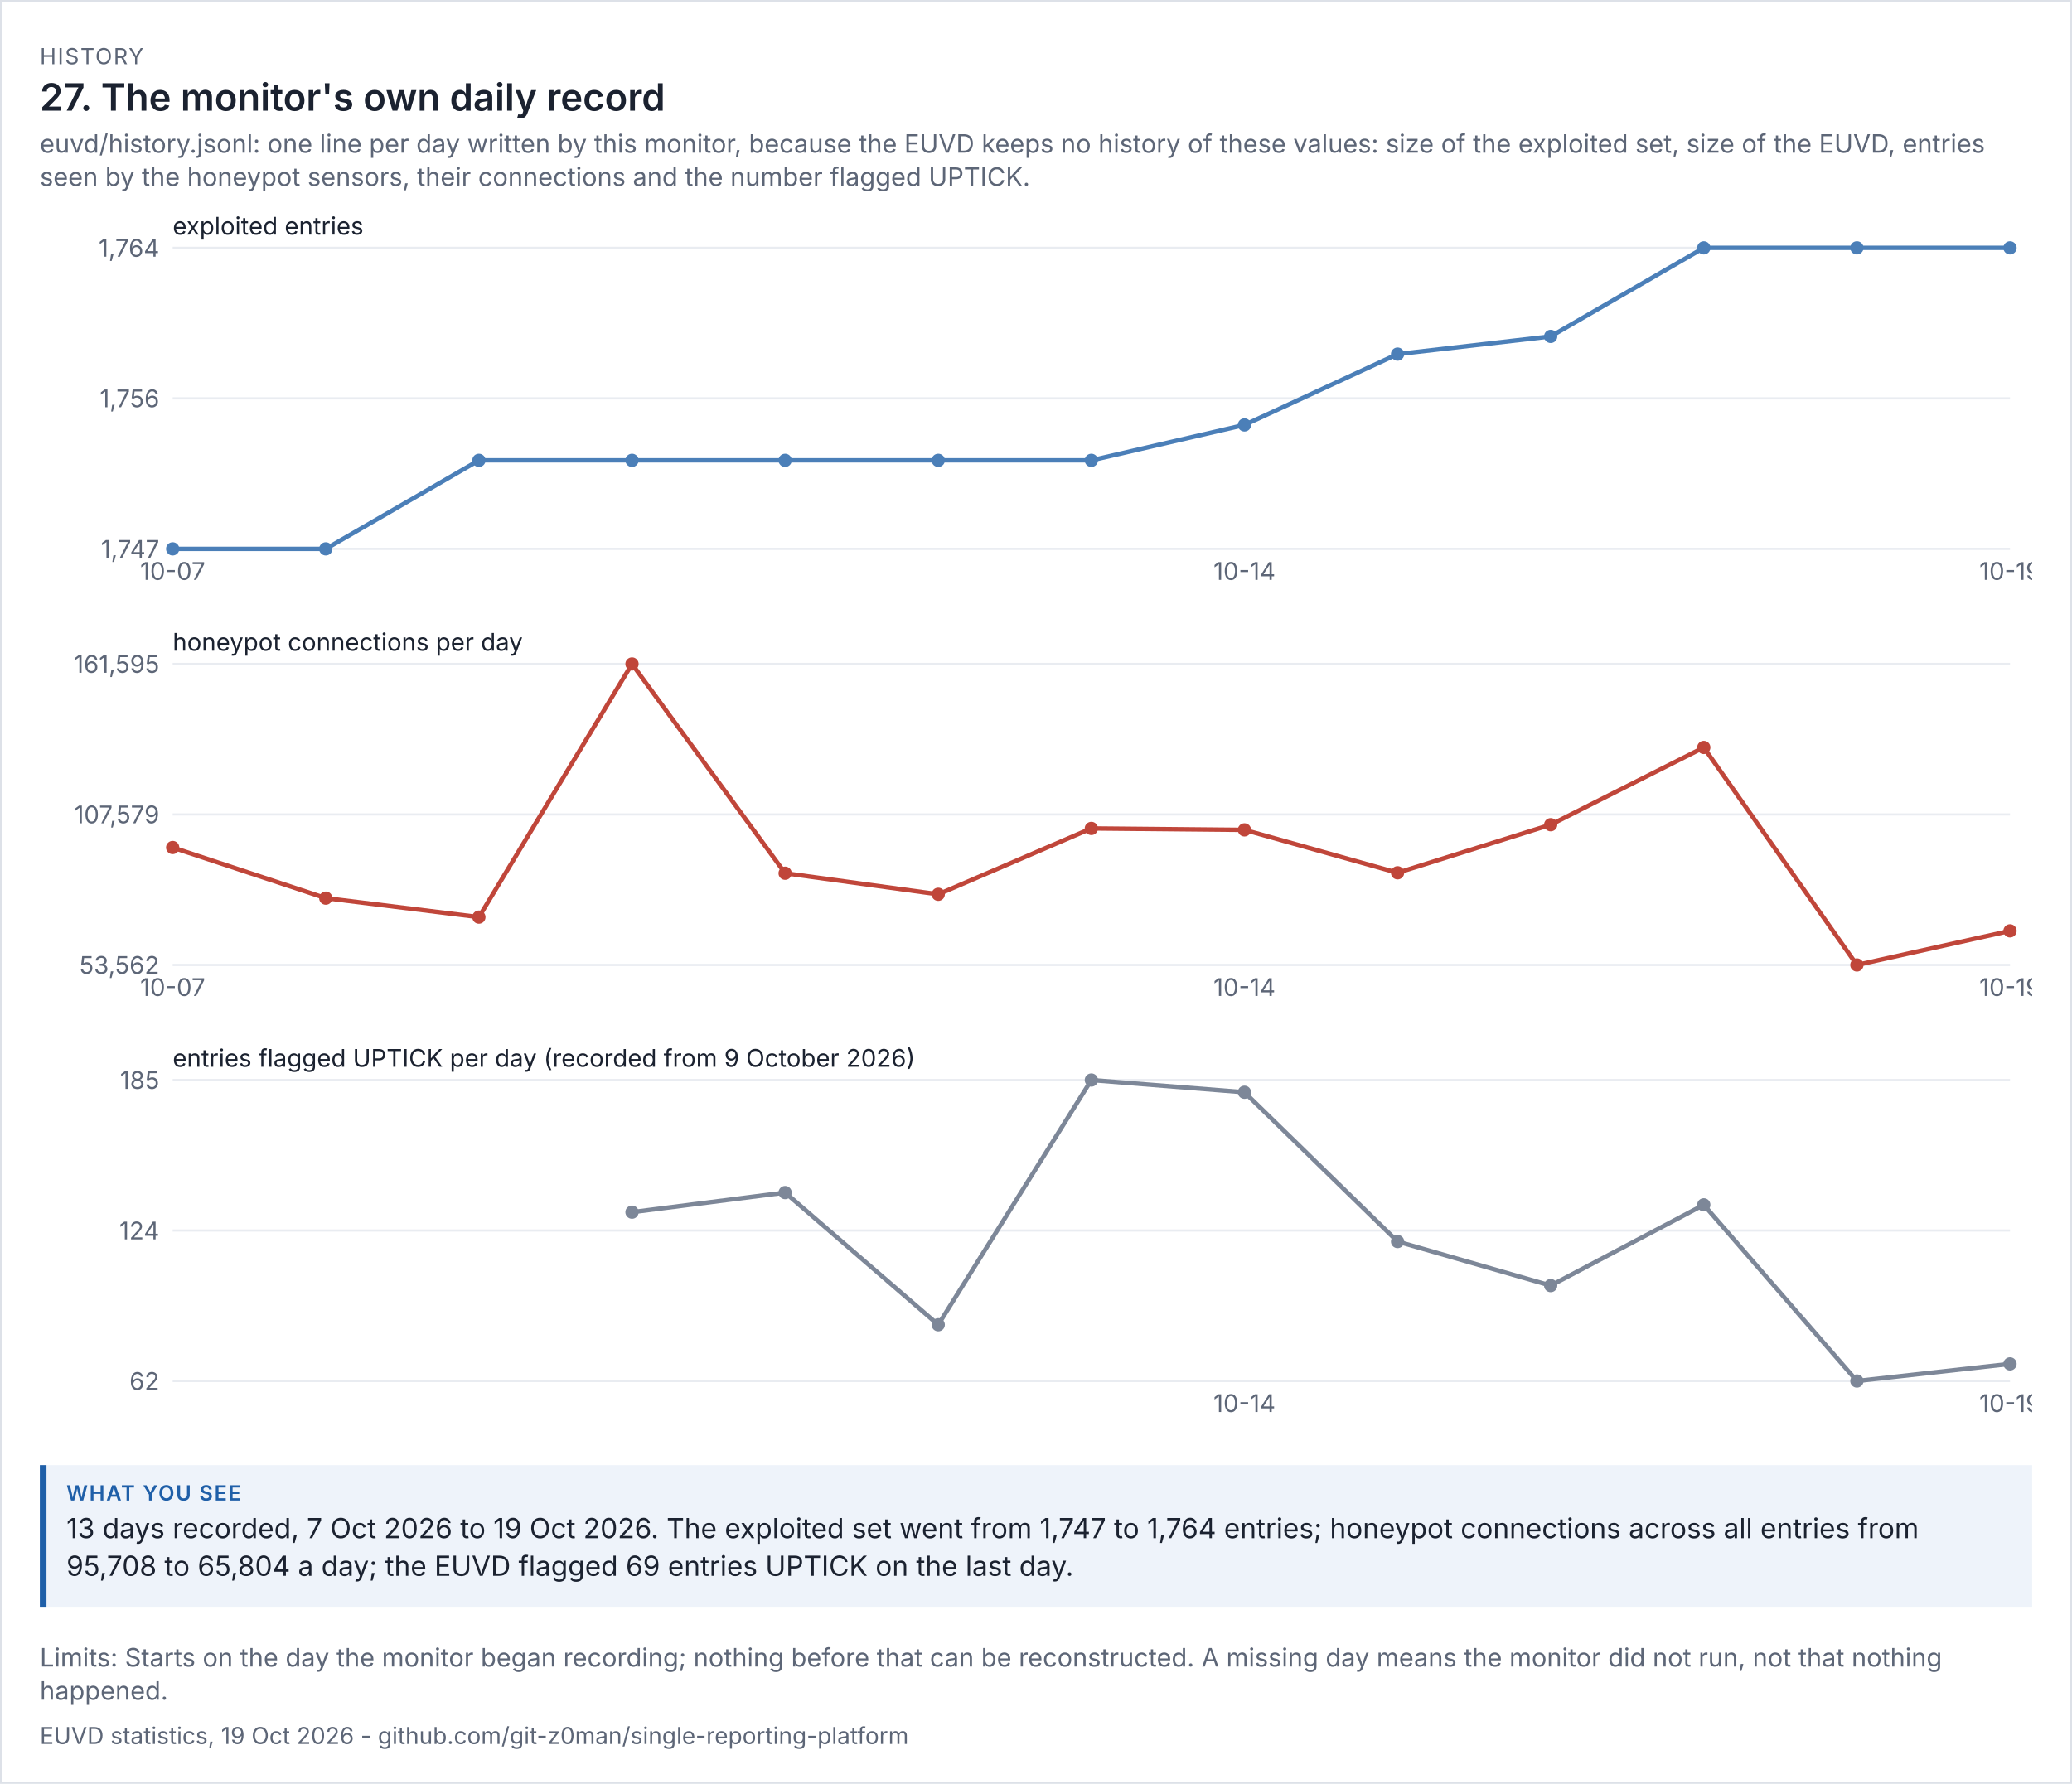
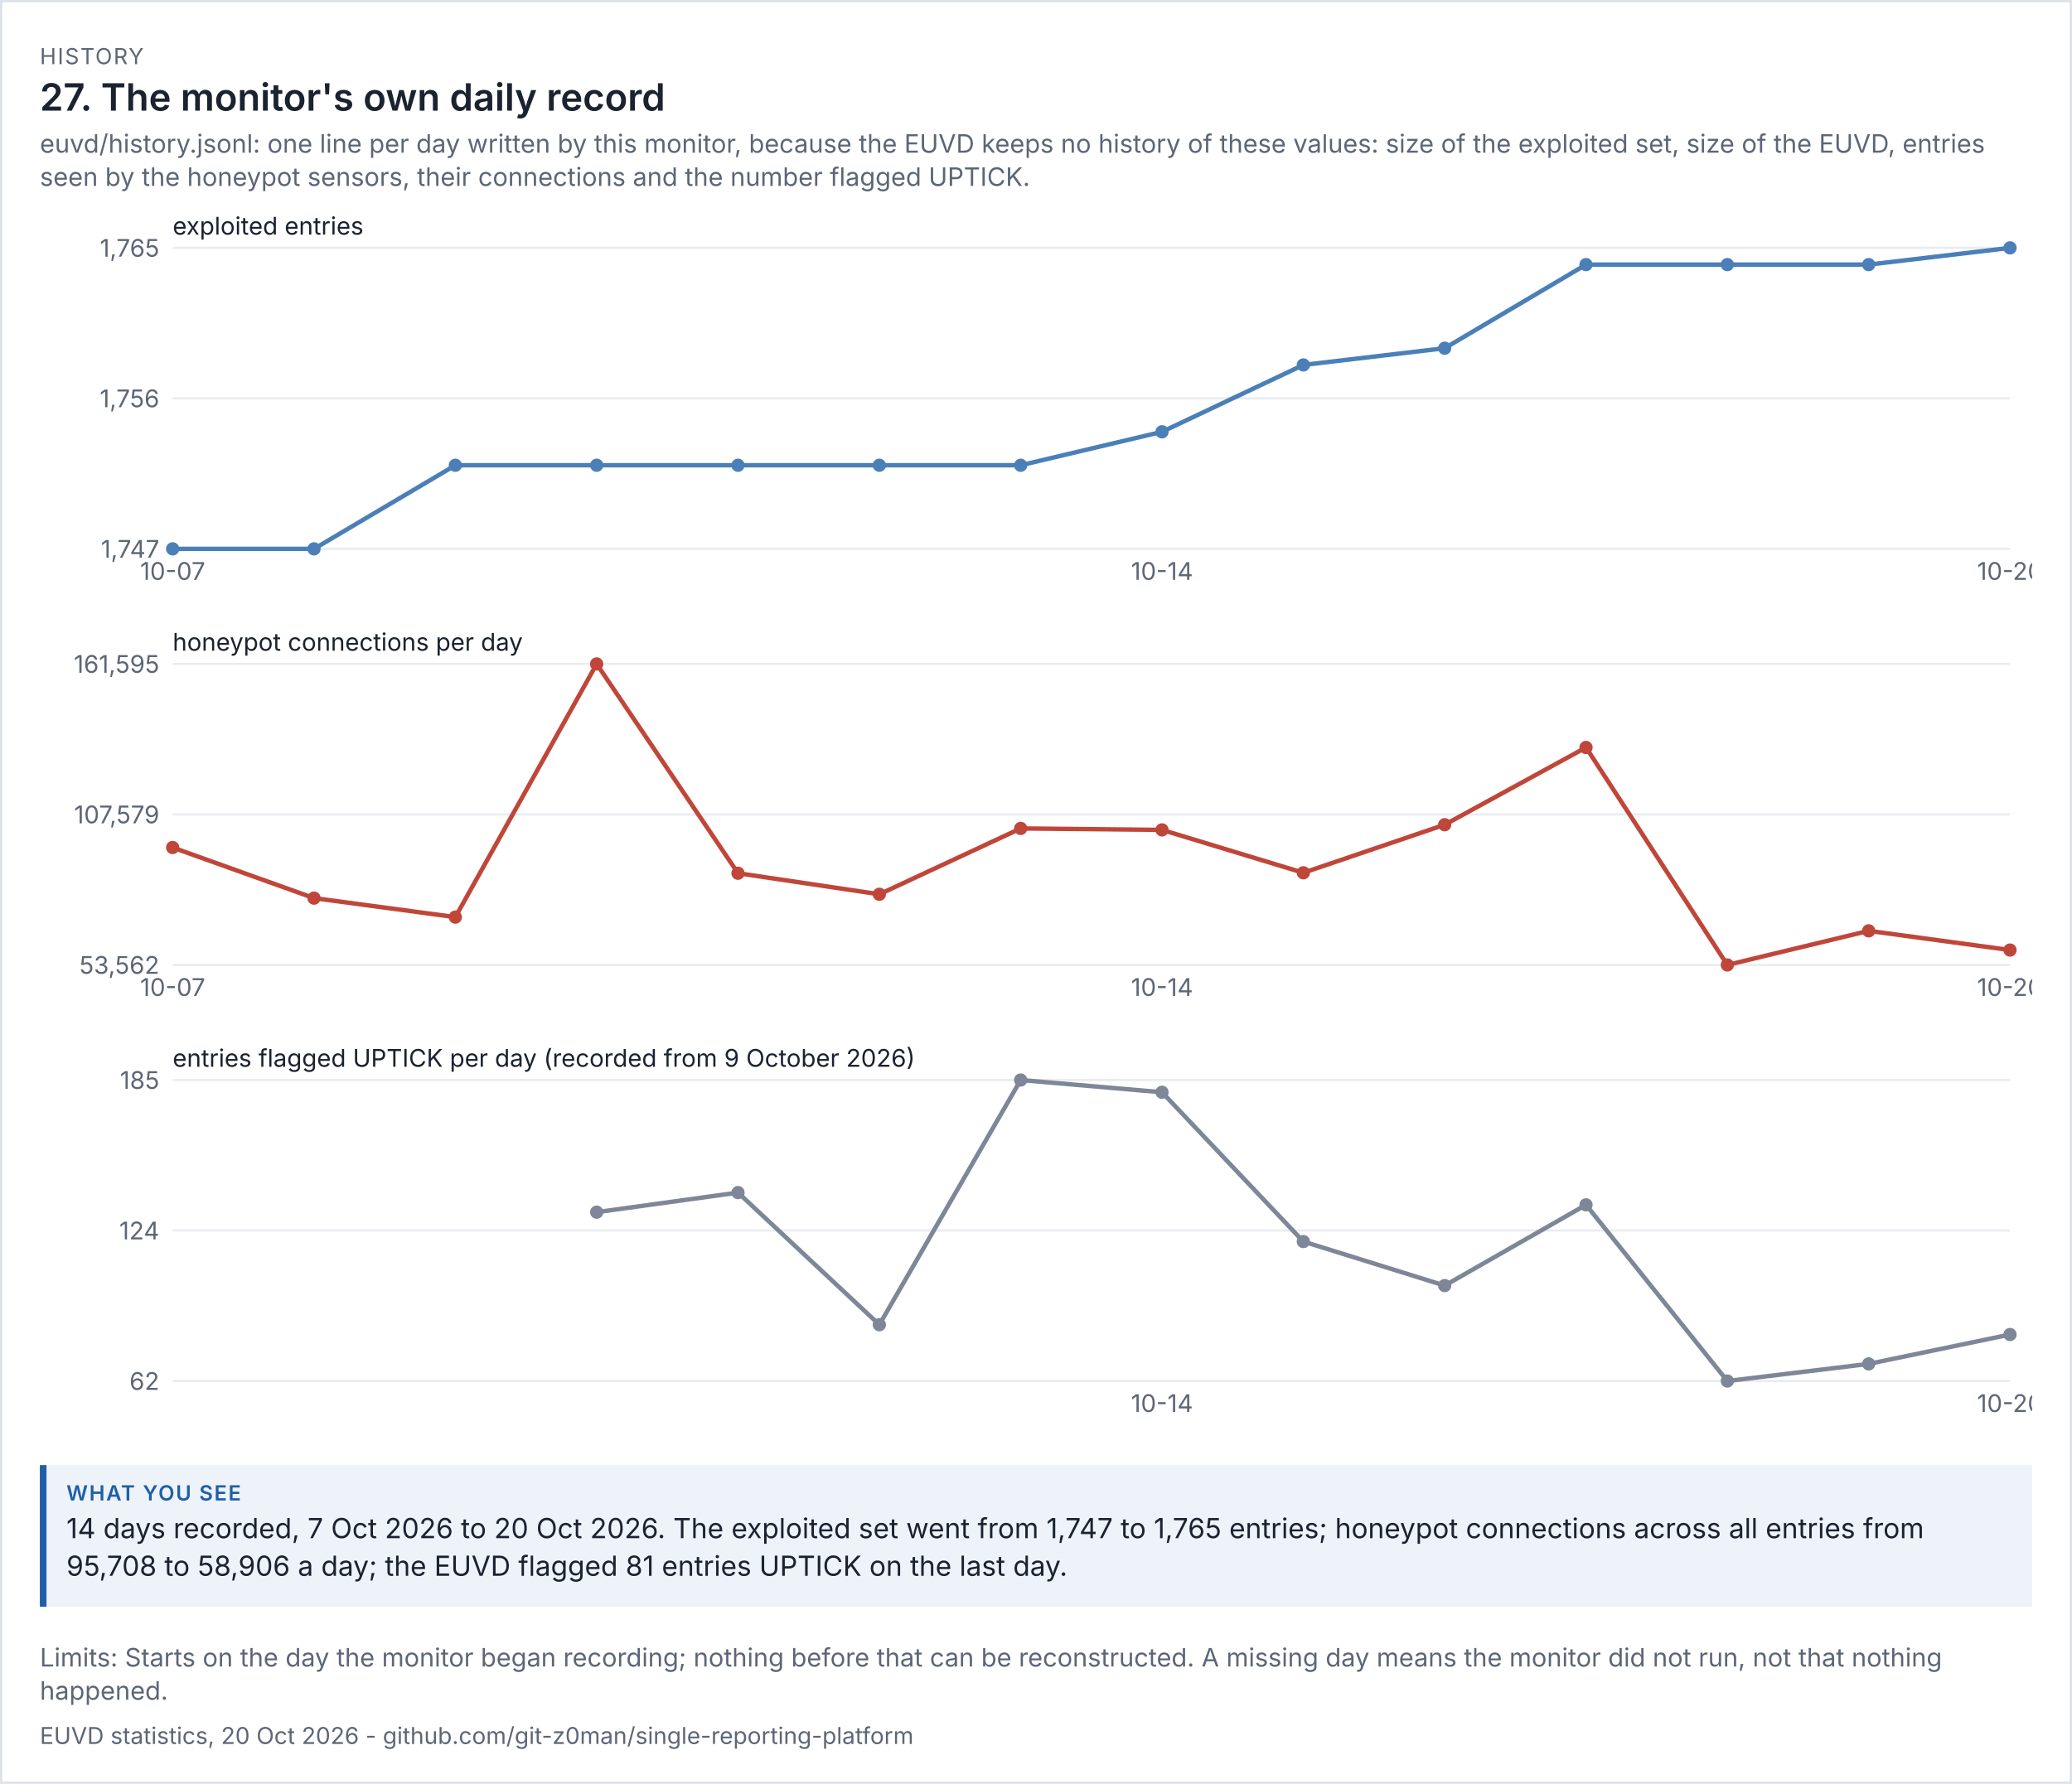
<svg xmlns="http://www.w3.org/2000/svg" viewBox="0 0 936 806" width="936" height="806" font-family="system-ui,-apple-system,'Segoe UI',sans-serif">
  <rect width="100%" height="100%" fill="#ffffff" />
  <rect x="0.5" y="0.5" width="935" height="805" fill="none" stroke="#dde1e8" />
  <text x="18" y="29" font-size="10" letter-spacing="0.6" fill="#5d6677">HISTORY</text>
  <text x="18" y="50" font-size="17" fill="#1b2230" font-weight="600">27. The monitor's own daily record</text>
  <text x="18" y="69" font-size="11.5" fill="#5d6677">euvd/history.jsonl: one line per day written by this monitor, because the EUVD keeps no history of these values: size of the exploited set, size of the EUVD, entries</text>
  <text x="18" y="84" font-size="11.5" fill="#5d6677">seen by the honeypot sensors, their connections and the number flagged UPTICK.</text>
  <g transform="translate(18,94) scale(1)" font-size="11">
    <svg viewBox="0 0 900 180" role="img" width="900" height="180">
      <g>
        <line x1="60" x2="890" y1="154" y2="154" stroke="rgb(233, 236, 241)" />
        <text x="54" y="158" text-anchor="end" fill="rgb(93, 102, 119)">1,747</text>
        <line x1="60" x2="890" y1="86" y2="86" stroke="rgb(233, 236, 241)" />
        <text x="54" y="90" text-anchor="end" fill="rgb(93, 102, 119)">1,756</text>
        <line x1="60" x2="890" y1="18" y2="18" stroke="rgb(233, 236, 241)" />
-         <text x="54" y="22" text-anchor="end" fill="rgb(93, 102, 119)">1,764</text>
+         <text x="54" y="22" text-anchor="end" fill="rgb(93, 102, 119)">1,765</text>
        <text x="60" y="12" class="t" fill="rgb(27, 34, 48)">exploited entries</text>
-         <polyline points="60,154 129.167,154 198.333,114 267.5,114 336.667,114 405.833,114 475,114 544.167,98 613.333,66 682.5,58 751.667,18 820.833,18 890,18" fill="none" stroke="rgb(75, 127, 184)" stroke-width="2" />
+         <polyline points="60,154 123.846,154 187.692,116.222 251.538,116.222 315.385,116.222 379.231,116.222 443.077,116.222 506.923,101.111 570.769,70.889 634.615,63.333 698.462,25.556 762.308,25.556 826.154,25.556 890,18" fill="none" stroke="rgb(75, 127, 184)" stroke-width="2" />
        <circle cx="60" cy="154" r="3" fill="rgb(75, 127, 184)" />
        <text x="60" y="168" text-anchor="middle" fill="rgb(93, 102, 119)">10-07</text>
-         <circle cx="129.167" cy="154" r="3" fill="rgb(75, 127, 184)" />
-         <circle cx="198.333" cy="114" r="3" fill="rgb(75, 127, 184)" />
-         <circle cx="267.5" cy="114" r="3" fill="rgb(75, 127, 184)" />
-         <circle cx="336.667" cy="114" r="3" fill="rgb(75, 127, 184)" />
-         <circle cx="405.833" cy="114" r="3" fill="rgb(75, 127, 184)" />
-         <circle cx="475" cy="114" r="3" fill="rgb(75, 127, 184)" />
-         <circle cx="544.167" cy="98" r="3" fill="rgb(75, 127, 184)" />
-         <text x="544.167" y="168" text-anchor="middle" fill="rgb(93, 102, 119)">10-14</text>
-         <circle cx="613.333" cy="66" r="3" fill="rgb(75, 127, 184)" />
-         <circle cx="682.5" cy="58" r="3" fill="rgb(75, 127, 184)" />
-         <circle cx="751.667" cy="18" r="3" fill="rgb(75, 127, 184)" />
-         <circle cx="820.833" cy="18" r="3" fill="rgb(75, 127, 184)" />
+         <circle cx="123.846" cy="154" r="3" fill="rgb(75, 127, 184)" />
+         <circle cx="187.692" cy="116.222" r="3" fill="rgb(75, 127, 184)" />
+         <circle cx="251.538" cy="116.222" r="3" fill="rgb(75, 127, 184)" />
+         <circle cx="315.385" cy="116.222" r="3" fill="rgb(75, 127, 184)" />
+         <circle cx="379.231" cy="116.222" r="3" fill="rgb(75, 127, 184)" />
+         <circle cx="443.077" cy="116.222" r="3" fill="rgb(75, 127, 184)" />
+         <circle cx="506.923" cy="101.111" r="3" fill="rgb(75, 127, 184)" />
+         <text x="506.923" y="168" text-anchor="middle" fill="rgb(93, 102, 119)">10-14</text>
+         <circle cx="570.769" cy="70.889" r="3" fill="rgb(75, 127, 184)" />
+         <circle cx="634.615" cy="63.333" r="3" fill="rgb(75, 127, 184)" />
+         <circle cx="698.462" cy="25.556" r="3" fill="rgb(75, 127, 184)" />
+         <circle cx="762.308" cy="25.556" r="3" fill="rgb(75, 127, 184)" />
+         <circle cx="826.154" cy="25.556" r="3" fill="rgb(75, 127, 184)" />
        <circle cx="890" cy="18" r="3" fill="rgb(75, 127, 184)" />
-         <text x="890" y="168" text-anchor="middle" fill="rgb(93, 102, 119)">10-19</text>
+         <text x="890" y="168" text-anchor="middle" fill="rgb(93, 102, 119)">10-20</text>
      </g>
    </svg>
  </g>
  <g transform="translate(18,282) scale(1)" font-size="11">
    <svg viewBox="0 0 900 180" role="img" width="900" height="180">
      <g>
        <line x1="60" x2="890" y1="154" y2="154" stroke="rgb(233, 236, 241)" />
        <text x="54" y="158" text-anchor="end" fill="rgb(93, 102, 119)">53,562</text>
        <line x1="60" x2="890" y1="86" y2="86" stroke="rgb(233, 236, 241)" />
        <text x="54" y="90" text-anchor="end" fill="rgb(93, 102, 119)">107,579</text>
        <line x1="60" x2="890" y1="18" y2="18" stroke="rgb(233, 236, 241)" />
        <text x="54" y="22" text-anchor="end" fill="rgb(93, 102, 119)">161,595</text>
        <text x="60" y="12" class="t" fill="rgb(27, 34, 48)">honeypot connections per day</text>
-         <polyline points="60,100.943 129.167,123.811 198.333,132.386 267.5,18 336.667,112.554 405.833,122.07 475,92.32 544.167,92.975 613.333,112.358 682.5,90.64 751.667,55.732 820.833,154 890,138.589" fill="none" stroke="rgb(192, 70, 58)" stroke-width="2" />
+         <polyline points="60,100.943 123.846,123.811 187.692,132.386 251.538,18 315.385,112.554 379.231,122.07 443.077,92.32 506.923,92.975 570.769,112.358 634.615,90.64 698.462,55.732 762.308,154 826.154,138.589 890,147.273" fill="none" stroke="rgb(192, 70, 58)" stroke-width="2" />
        <circle cx="60" cy="100.943" r="3" fill="rgb(192, 70, 58)" />
        <text x="60" y="168" text-anchor="middle" fill="rgb(93, 102, 119)">10-07</text>
-         <circle cx="129.167" cy="123.811" r="3" fill="rgb(192, 70, 58)" />
-         <circle cx="198.333" cy="132.386" r="3" fill="rgb(192, 70, 58)" />
-         <circle cx="267.5" cy="18" r="3" fill="rgb(192, 70, 58)" />
-         <circle cx="336.667" cy="112.554" r="3" fill="rgb(192, 70, 58)" />
-         <circle cx="405.833" cy="122.07" r="3" fill="rgb(192, 70, 58)" />
-         <circle cx="475" cy="92.32" r="3" fill="rgb(192, 70, 58)" />
-         <circle cx="544.167" cy="92.975" r="3" fill="rgb(192, 70, 58)" />
-         <text x="544.167" y="168" text-anchor="middle" fill="rgb(93, 102, 119)">10-14</text>
-         <circle cx="613.333" cy="112.358" r="3" fill="rgb(192, 70, 58)" />
-         <circle cx="682.5" cy="90.64" r="3" fill="rgb(192, 70, 58)" />
-         <circle cx="751.667" cy="55.732" r="3" fill="rgb(192, 70, 58)" />
-         <circle cx="820.833" cy="154" r="3" fill="rgb(192, 70, 58)" />
-         <circle cx="890" cy="138.589" r="3" fill="rgb(192, 70, 58)" />
-         <text x="890" y="168" text-anchor="middle" fill="rgb(93, 102, 119)">10-19</text>
+         <circle cx="123.846" cy="123.811" r="3" fill="rgb(192, 70, 58)" />
+         <circle cx="187.692" cy="132.386" r="3" fill="rgb(192, 70, 58)" />
+         <circle cx="251.538" cy="18" r="3" fill="rgb(192, 70, 58)" />
+         <circle cx="315.385" cy="112.554" r="3" fill="rgb(192, 70, 58)" />
+         <circle cx="379.231" cy="122.07" r="3" fill="rgb(192, 70, 58)" />
+         <circle cx="443.077" cy="92.32" r="3" fill="rgb(192, 70, 58)" />
+         <circle cx="506.923" cy="92.975" r="3" fill="rgb(192, 70, 58)" />
+         <text x="506.923" y="168" text-anchor="middle" fill="rgb(93, 102, 119)">10-14</text>
+         <circle cx="570.769" cy="112.358" r="3" fill="rgb(192, 70, 58)" />
+         <circle cx="634.615" cy="90.64" r="3" fill="rgb(192, 70, 58)" />
+         <circle cx="698.462" cy="55.732" r="3" fill="rgb(192, 70, 58)" />
+         <circle cx="762.308" cy="154" r="3" fill="rgb(192, 70, 58)" />
+         <circle cx="826.154" cy="138.589" r="3" fill="rgb(192, 70, 58)" />
+         <circle cx="890" cy="147.273" r="3" fill="rgb(192, 70, 58)" />
+         <text x="890" y="168" text-anchor="middle" fill="rgb(93, 102, 119)">10-20</text>
      </g>
    </svg>
  </g>
  <g transform="translate(18,470) scale(1)" font-size="11">
    <svg viewBox="0 0 900 180" role="img" width="900" height="180">
      <g>
        <line x1="60" x2="890" y1="154" y2="154" stroke="rgb(233, 236, 241)" />
        <text x="54" y="158" text-anchor="end" fill="rgb(93, 102, 119)">62</text>
        <line x1="60" x2="890" y1="86" y2="86" stroke="rgb(233, 236, 241)" />
        <text x="54" y="90" text-anchor="end" fill="rgb(93, 102, 119)">124</text>
        <line x1="60" x2="890" y1="18" y2="18" stroke="rgb(233, 236, 241)" />
        <text x="54" y="22" text-anchor="end" fill="rgb(93, 102, 119)">185</text>
        <text x="60" y="12" class="t" fill="rgb(27, 34, 48)">entries flagged UPTICK per day (recorded from 9 October 2026)</text>
-         <polyline points="267.5,77.707 336.667,68.862 405.833,128.569 475,18 544.167,23.528 613.333,90.976 682.5,110.878 751.667,74.39 820.833,154 890,146.26" fill="none" stroke="rgb(125, 135, 152)" stroke-width="2" />
-         <circle cx="267.5" cy="77.707" r="3" fill="rgb(125, 135, 152)" />
-         <circle cx="336.667" cy="68.862" r="3" fill="rgb(125, 135, 152)" />
-         <circle cx="405.833" cy="128.569" r="3" fill="rgb(125, 135, 152)" />
-         <circle cx="475" cy="18" r="3" fill="rgb(125, 135, 152)" />
-         <circle cx="544.167" cy="23.528" r="3" fill="rgb(125, 135, 152)" />
-         <text x="544.167" y="168" text-anchor="middle" fill="rgb(93, 102, 119)">10-14</text>
-         <circle cx="613.333" cy="90.976" r="3" fill="rgb(125, 135, 152)" />
-         <circle cx="682.5" cy="110.878" r="3" fill="rgb(125, 135, 152)" />
-         <circle cx="751.667" cy="74.39" r="3" fill="rgb(125, 135, 152)" />
-         <circle cx="820.833" cy="154" r="3" fill="rgb(125, 135, 152)" />
-         <circle cx="890" cy="146.26" r="3" fill="rgb(125, 135, 152)" />
-         <text x="890" y="168" text-anchor="middle" fill="rgb(93, 102, 119)">10-19</text>
+         <polyline points="251.538,77.707 315.385,68.862 379.231,128.569 443.077,18 506.923,23.528 570.769,90.976 634.615,110.878 698.462,74.39 762.308,154 826.154,146.26 890,132.992" fill="none" stroke="rgb(125, 135, 152)" stroke-width="2" />
+         <circle cx="251.538" cy="77.707" r="3" fill="rgb(125, 135, 152)" />
+         <circle cx="315.385" cy="68.862" r="3" fill="rgb(125, 135, 152)" />
+         <circle cx="379.231" cy="128.569" r="3" fill="rgb(125, 135, 152)" />
+         <circle cx="443.077" cy="18" r="3" fill="rgb(125, 135, 152)" />
+         <circle cx="506.923" cy="23.528" r="3" fill="rgb(125, 135, 152)" />
+         <text x="506.923" y="168" text-anchor="middle" fill="rgb(93, 102, 119)">10-14</text>
+         <circle cx="570.769" cy="90.976" r="3" fill="rgb(125, 135, 152)" />
+         <circle cx="634.615" cy="110.878" r="3" fill="rgb(125, 135, 152)" />
+         <circle cx="698.462" cy="74.39" r="3" fill="rgb(125, 135, 152)" />
+         <circle cx="762.308" cy="154" r="3" fill="rgb(125, 135, 152)" />
+         <circle cx="826.154" cy="146.26" r="3" fill="rgb(125, 135, 152)" />
+         <circle cx="890" cy="132.992" r="3" fill="rgb(125, 135, 152)" />
+         <text x="890" y="168" text-anchor="middle" fill="rgb(93, 102, 119)">10-20</text>
      </g>
    </svg>
  </g>
  <rect x="18" y="662" width="900" height="64" fill="#eef3fa" />
  <rect x="18" y="662" width="3" height="64" fill="#1f5fa8" />
  <text x="30" y="678" font-size="9.5" letter-spacing="0.6" font-weight="600" fill="#1f5fa8">WHAT YOU SEE</text>
-   <text x="30" y="695" font-size="12.5" fill="#1b2230">13 days recorded, 7 Oct 2026 to 19 Oct 2026. The exploited set went from 1,747 to 1,764 entries; honeypot connections across all entries from</text>
-   <text x="30" y="712" font-size="12.5" fill="#1b2230">95,708 to 65,804 a day; the EUVD flagged 69 entries UPTICK on the last day.</text>
+   <text x="30" y="695" font-size="12.5" fill="#1b2230">14 days recorded, 7 Oct 2026 to 20 Oct 2026. The exploited set went from 1,747 to 1,765 entries; honeypot connections across all entries from</text>
+   <text x="30" y="712" font-size="12.5" fill="#1b2230">95,708 to 58,906 a day; the EUVD flagged 81 entries UPTICK on the last day.</text>
  <text x="18" y="753" font-size="11.5" fill="#5d6677">Limits: Starts on the day the monitor began recording; nothing before that can be reconstructed. A missing day means the monitor did not run, not that nothing</text>
  <text x="18" y="768" font-size="11.5" fill="#5d6677">happened.</text>
-   <text x="18" y="788" font-size="10.5" fill="#5d6677">EUVD statistics, 19 Oct 2026 - github.com/git-z0man/single-reporting-platform</text>
+   <text x="18" y="788" font-size="10.5" fill="#5d6677">EUVD statistics, 20 Oct 2026 - github.com/git-z0man/single-reporting-platform</text>
</svg>
